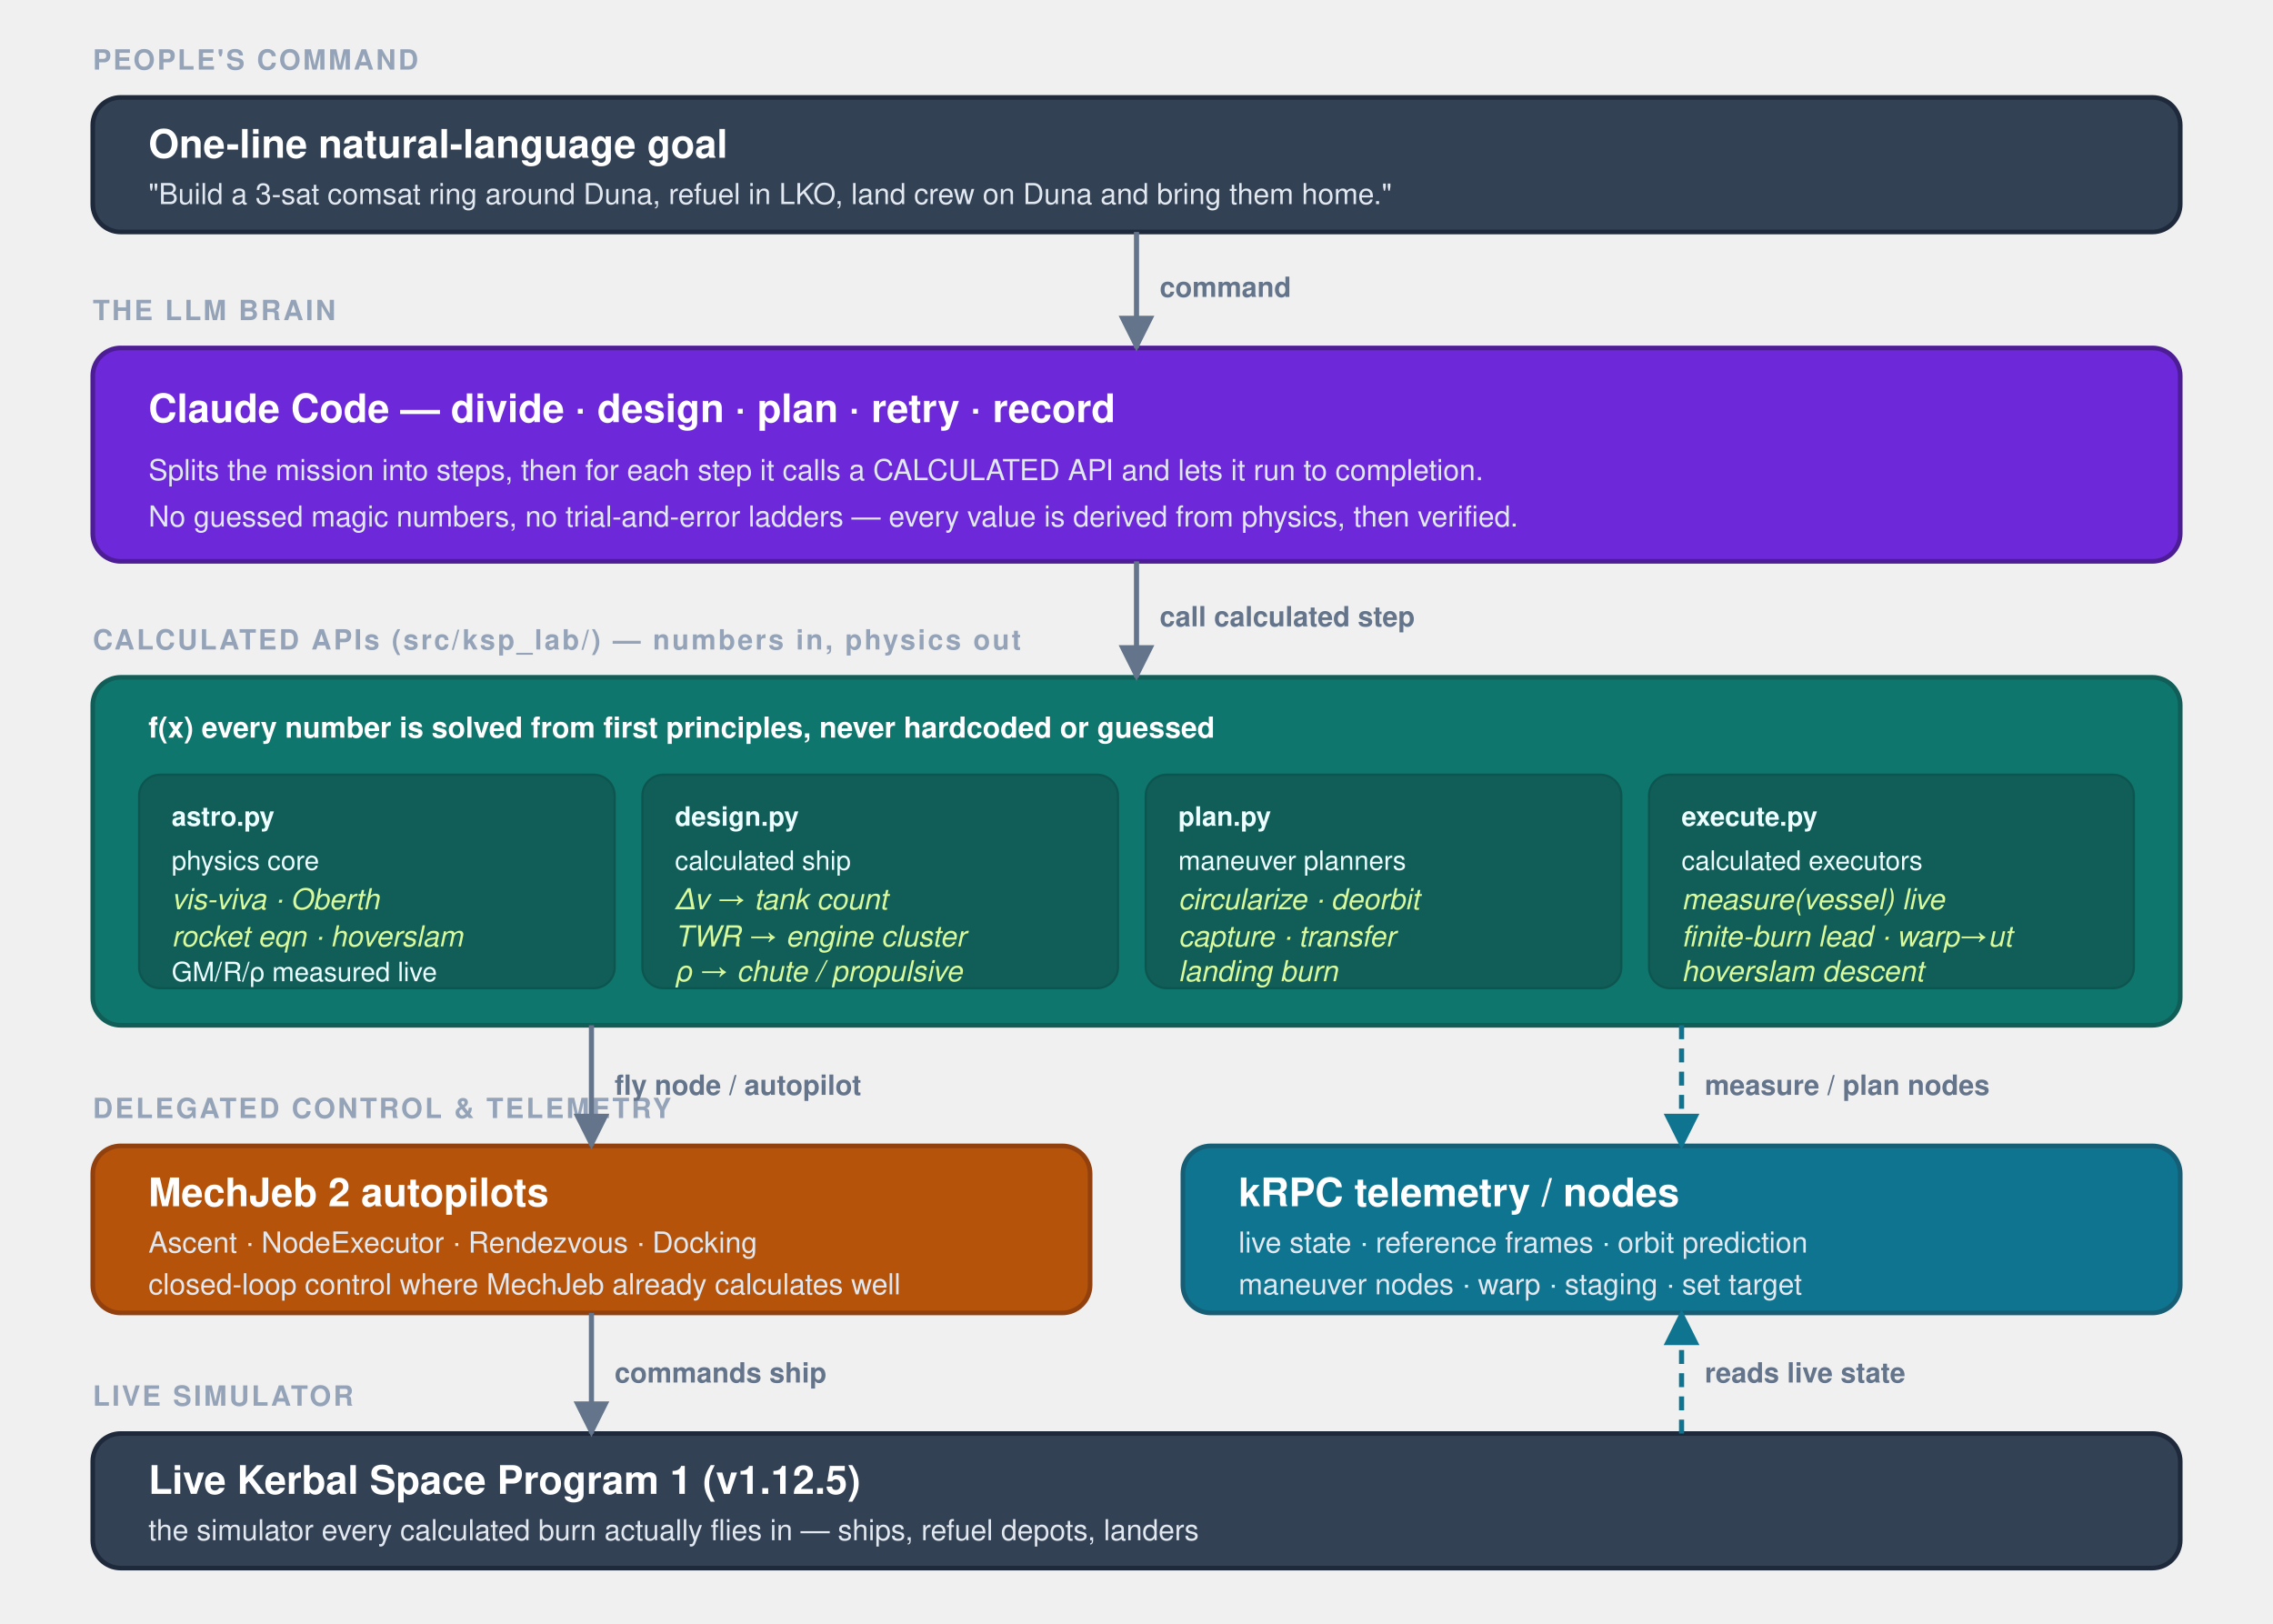
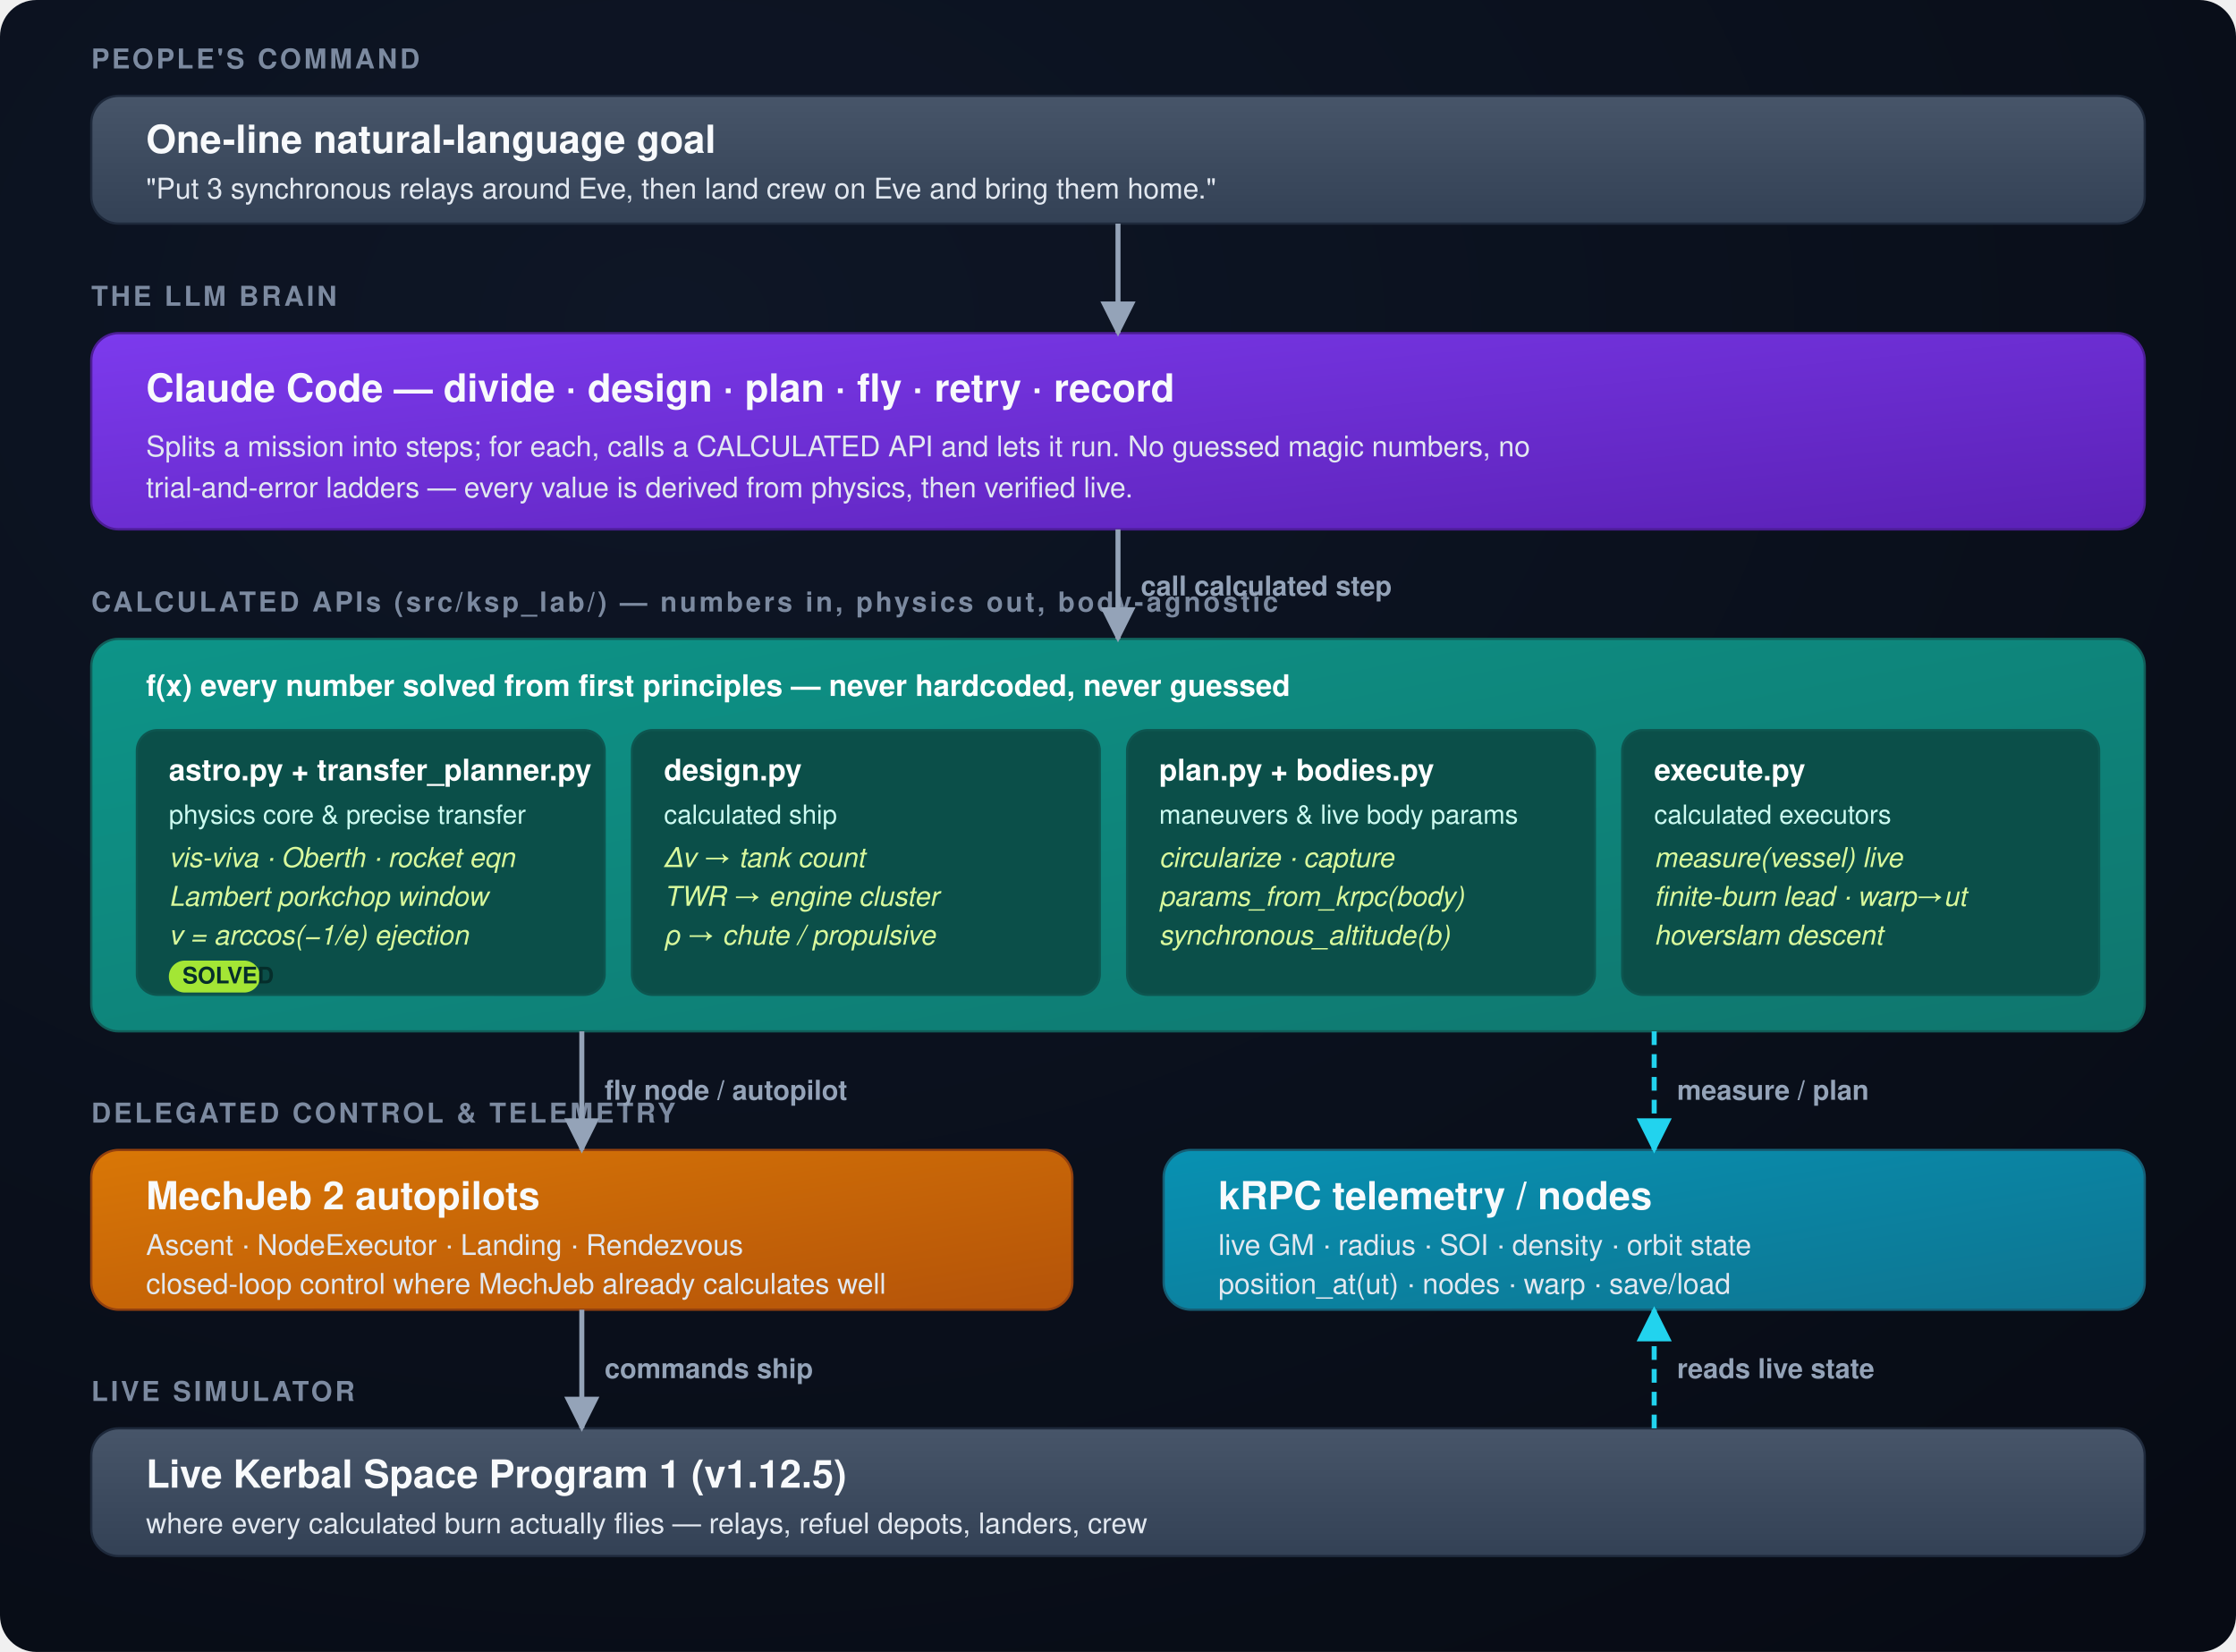
- <svg xmlns="http://www.w3.org/2000/svg" viewBox="0 0 980 700" font-family="Segoe UI, Helvetica, Arial, sans-serif">
+ <svg xmlns="http://www.w3.org/2000/svg" viewBox="0 0 980 724" font-family="Segoe UI, Helvetica, Arial, sans-serif">
  <defs>
    <marker id="arrow" viewBox="0 0 10 10" refX="9" refY="5" markerWidth="7" markerHeight="7" orient="auto-start-reverse">
-       <path d="M0,0 L10,5 L0,10 z" fill="#64748b" />
+       <path d="M0,0 L10,5 L0,10 z" fill="#94a3b8" />
    </marker>
    <marker id="arrowUp" viewBox="0 0 10 10" refX="9" refY="5" markerWidth="7" markerHeight="7" orient="auto-start-reverse">
-       <path d="M0,0 L10,5 L0,10 z" fill="#0e7490" />
+       <path d="M0,0 L10,5 L0,10 z" fill="#22d3ee" />
    </marker>
+     <radialGradient id="bg" cx="30%" cy="20%" r="100%">
+       <stop offset="0%" stop-color="#0e1626" />
+       <stop offset="100%" stop-color="#070b14" />
+     </radialGradient>
+     <linearGradient id="gCmd" x1="0" y1="0" x2="0" y2="1">
+       <stop offset="0%" stop-color="#475569" />
+       <stop offset="100%" stop-color="#334155" />
+     </linearGradient>
+     <linearGradient id="gBrain" x1="0" y1="0" x2="1" y2="1">
+       <stop offset="0%" stop-color="#7c3aed" />
+       <stop offset="100%" stop-color="#5b21b6" />
+     </linearGradient>
+     <linearGradient id="gApi" x1="0" y1="0" x2="1" y2="1">
+       <stop offset="0%" stop-color="#0d9488" />
+       <stop offset="100%" stop-color="#0f766e" />
+     </linearGradient>
+     <linearGradient id="gMj" x1="0" y1="0" x2="1" y2="1">
+       <stop offset="0%" stop-color="#d97706" />
+       <stop offset="100%" stop-color="#b45309" />
+     </linearGradient>
+     <linearGradient id="gKr" x1="0" y1="0" x2="1" y2="1">
+       <stop offset="0%" stop-color="#0891b2" />
+       <stop offset="100%" stop-color="#0e7490" />
+     </linearGradient>
+     <style>
+       .title{font-size:17px;font-weight:800;fill:#f8fafc}.sub{font-size:12.5px;fill:#e2e8f0}
+       .lab{font-size:12px;fill:#94a3b8;font-weight:600}.layer{font-size:12px;fill:#7c8aa0;font-weight:800;letter-spacing:.1em}
+       .eqn{font-size:12px;fill:#d9f99d;font-style:italic}.mod{font-size:13px;font-weight:800;fill:#ffffff}
+       .modd{font-size:11.5px;fill:#ccfbf1}.new{font-size:10px;font-weight:800;fill:#052e2b}
+     </style>
  </defs>
-   <style>
-     .box    { rx: 12; stroke-width: 2; }
-     .title  { font-size: 17px; font-weight: 700; fill: #ffffff; }
-     .sub    { font-size: 12.5px; fill: #e2e8f0; }
-     .lab    { font-size: 12px; fill: #64748b; font-weight: 600; }
-     .layer  { font-size: 12px; fill: #94a3b8; font-weight: 700; letter-spacing: .08em; }
-     .eqn    { font-size: 12.5px; fill: #d9f99d; font-style: italic; }
-     .eqnhd  { font-size: 12.5px; font-weight: 700; fill: #ffffff; }
-     .apisub { font-size: 11.5px; fill: #ecfeff; }
-   </style>
+   <rect x="0" y="0" width="980" height="724" rx="16" fill="url(#bg)" />
  <text x="40" y="30" class="layer">PEOPLE'S COMMAND</text>
-   <rect x="40" y="42" width="900" height="58" class="box" fill="#334155" stroke="#1e293b" />
-   <text x="64" y="68" class="title" font-size="15px">One-line natural-language goal</text>
-   <text x="64" y="88" class="sub">"Build a 3-sat comsat ring around Duna, refuel in LKO, land crew on Duna and bring them home."</text>
-   <text x="40" y="138" class="layer">THE LLM BRAIN</text>
-   <rect x="40" y="150" width="900" height="92" class="box" fill="#6d28d9" stroke="#4c1d95" />
-   <text x="64" y="182" class="title">Claude Code  —  divide · design · plan · retry · record</text>
-   <text x="64" y="207" class="sub">Splits the mission into steps, then for each step it calls a CALCULATED API and lets it run to completion.</text>
-   <text x="64" y="227" class="sub">No guessed magic numbers, no trial-and-error ladders — every value is derived from physics, then verified.</text>
-   <text x="40" y="280" class="layer">CALCULATED APIs  (src/ksp_lab/)  —  numbers in, physics out</text>
-   <rect x="40" y="292" width="900" height="150" class="box" fill="#0f766e" stroke="#115e59" />
-   <text x="64" y="318" class="eqnhd">f(x)  every number is solved from first principles, never hardcoded or guessed</text>
-   <rect x="60" y="334" width="205" height="92" rx="9" fill="#115e59" stroke="#0d5650" />
-   <text x="74" y="356" class="apisub" font-weight="700" fill="#ffffff" font-size="13px">astro.py</text>
-   <text x="74" y="375" class="apisub">physics core</text>
-   <text x="74" y="392" class="eqn">vis-viva · Oberth</text>
-   <text x="74" y="408" class="eqn">rocket eqn · hoverslam</text>
-   <text x="74" y="423" class="apisub">GM/R/ρ measured live</text>
-   <rect x="277" y="334" width="205" height="92" rx="9" fill="#115e59" stroke="#0d5650" />
-   <text x="291" y="356" class="apisub" font-weight="700" fill="#ffffff" font-size="13px">design.py</text>
-   <text x="291" y="375" class="apisub">calculated ship</text>
-   <text x="291" y="392" class="eqn">Δv → tank count</text>
-   <text x="291" y="408" class="eqn">TWR → engine cluster</text>
-   <text x="291" y="423" class="eqn">ρ → chute / propulsive</text>
-   <rect x="494" y="334" width="205" height="92" rx="9" fill="#115e59" stroke="#0d5650" />
-   <text x="508" y="356" class="apisub" font-weight="700" fill="#ffffff" font-size="13px">plan.py</text>
-   <text x="508" y="375" class="apisub">maneuver planners</text>
-   <text x="508" y="392" class="eqn">circularize · deorbit</text>
-   <text x="508" y="408" class="eqn">capture · transfer</text>
-   <text x="508" y="423" class="eqn">landing burn</text>
-   <rect x="711" y="334" width="209" height="92" rx="9" fill="#115e59" stroke="#0d5650" />
-   <text x="725" y="356" class="apisub" font-weight="700" fill="#ffffff" font-size="13px">execute.py</text>
-   <text x="725" y="375" class="apisub">calculated executors</text>
-   <text x="725" y="392" class="eqn">measure(vessel) live</text>
-   <text x="725" y="408" class="eqn">finite-burn lead · warp→ut</text>
-   <text x="725" y="423" class="eqn">hoverslam descent</text>
-   <text x="40" y="482" class="layer">DELEGATED CONTROL  &amp;  TELEMETRY</text>
-   <rect x="40" y="494" width="430" height="72" class="box" fill="#b45309" stroke="#92400e" />
-   <text x="64" y="520" class="title" font-size="15px">MechJeb 2 autopilots</text>
-   <text x="64" y="540" class="sub">Ascent · NodeExecutor · Rendezvous · Docking</text>
-   <text x="64" y="558" class="sub">closed-loop control where MechJeb already calculates well</text>
-   <rect x="510" y="494" width="430" height="72" class="box" fill="#0e7490" stroke="#155e75" />
-   <text x="534" y="520" class="title" font-size="15px">kRPC telemetry / nodes</text>
-   <text x="534" y="540" class="sub">live state · reference frames · orbit prediction</text>
-   <text x="534" y="558" class="sub">maneuver nodes · warp · staging · set target</text>
-   <text x="40" y="606" class="layer">LIVE SIMULATOR</text>
-   <rect x="40" y="618" width="900" height="58" class="box" fill="#334155" stroke="#1e293b" />
-   <text x="64" y="644" class="title" font-size="15px">Live Kerbal Space Program 1  (v1.12.5)</text>
-   <text x="64" y="664" class="sub">the simulator every calculated burn actually flies in — ships, refuel depots, landers</text>
-   <path d="M490,100 L490,150" stroke="#64748b" stroke-width="2.2" fill="none" marker-end="url(#arrow)" />
-   <text x="500" y="128" class="lab">command</text>
-   <path d="M490,242 L490,292" stroke="#64748b" stroke-width="2.2" fill="none" marker-end="url(#arrow)" />
-   <text x="500" y="270" class="lab">call calculated step</text>
-   <path d="M255,442 L255,494" stroke="#64748b" stroke-width="2.2" fill="none" marker-end="url(#arrow)" />
-   <text x="265" y="472" class="lab">fly node / autopilot</text>
-   <path d="M725,442 L725,494" stroke="#0e7490" stroke-width="2.2" fill="none" stroke-dasharray="6 4" marker-end="url(#arrowUp)" />
-   <text x="735" y="472" class="lab" fill="#0e7490">measure / plan nodes</text>
-   <path d="M255,566 L255,618" stroke="#64748b" stroke-width="2.2" fill="none" marker-end="url(#arrow)" />
-   <text x="265" y="596" class="lab">commands ship</text>
-   <path d="M725,618 L725,566" stroke="#0e7490" stroke-width="2.2" fill="none" stroke-dasharray="6 4" marker-end="url(#arrowUp)" />
-   <text x="735" y="596" class="lab" fill="#0e7490">reads live state</text>
+   <rect x="40" y="42" width="900" height="56" rx="12" fill="url(#gCmd)" stroke="#1e293b" />
+   <text x="64" y="67" class="title" font-size="15px">One-line natural-language goal</text>
+   <text x="64" y="87" class="sub">"Put 3 synchronous relays around Eve, then land crew on Eve and bring them home."</text>
+   <text x="40" y="134" class="layer">THE LLM BRAIN</text>
+   <rect x="40" y="146" width="900" height="86" rx="12" fill="url(#gBrain)" stroke="#4c1d95" />
+   <text x="64" y="176" class="title">Claude Code — divide · design · plan · fly · retry · record</text>
+   <text x="64" y="200" class="sub">Splits a mission into steps; for each, calls a CALCULATED API and lets it run. No guessed magic numbers, no</text>
+   <text x="64" y="218" class="sub">trial-and-error ladders — every value is derived from physics, then verified live.</text>
+   <text x="40" y="268" class="layer">CALCULATED APIs  (src/ksp_lab/)  —  numbers in, physics out, body-agnostic</text>
+   <rect x="40" y="280" width="900" height="172" rx="12" fill="url(#gApi)" stroke="#115e59" />
+   <text x="64" y="305" class="mod" font-size="13px">f(x)  every number solved from first principles — never hardcoded, never guessed</text>
+   <g>
+     <rect x="60" y="320" width="205" height="116" rx="9" fill="#0b4f49" stroke="#0d5650" />
+     <text x="74" y="342" class="mod">astro.py + transfer_planner.py</text>
+     <text x="74" y="361" class="modd">physics core &amp; precise transfer</text>
+     <text x="74" y="380" class="eqn">vis-viva · Oberth · rocket eqn</text>
+     <text x="74" y="397" class="eqn">Lambert porkchop window</text>
+     <text x="74" y="414" class="eqn">ν = arccos(−1/e) ejection</text>
+     <rect x="74" y="421" width="40" height="14" rx="7" fill="#a3e635" />
+     <text x="80" y="431" class="new">SOLVED</text>
+     <rect x="277" y="320" width="205" height="116" rx="9" fill="#0b4f49" stroke="#0d5650" />
+     <text x="291" y="342" class="mod">design.py</text>
+     <text x="291" y="361" class="modd">calculated ship</text>
+     <text x="291" y="380" class="eqn">Δv → tank count</text>
+     <text x="291" y="397" class="eqn">TWR → engine cluster</text>
+     <text x="291" y="414" class="eqn">ρ → chute / propulsive</text>
+     <rect x="494" y="320" width="205" height="116" rx="9" fill="#0b4f49" stroke="#0d5650" />
+     <text x="508" y="342" class="mod">plan.py + bodies.py</text>
+     <text x="508" y="361" class="modd">maneuvers &amp; live body params</text>
+     <text x="508" y="380" class="eqn">circularize · capture</text>
+     <text x="508" y="397" class="eqn">params_from_krpc(body)</text>
+     <text x="508" y="414" class="eqn">synchronous_altitude(b)</text>
+     <rect x="711" y="320" width="209" height="116" rx="9" fill="#0b4f49" stroke="#0d5650" />
+     <text x="725" y="342" class="mod">execute.py</text>
+     <text x="725" y="361" class="modd">calculated executors</text>
+     <text x="725" y="380" class="eqn">measure(vessel) live</text>
+     <text x="725" y="397" class="eqn">finite-burn lead · warp→ut</text>
+     <text x="725" y="414" class="eqn">hoverslam descent</text>
+   </g>
+   <text x="40" y="492" class="layer">DELEGATED CONTROL  &amp;  TELEMETRY</text>
+   <rect x="40" y="504" width="430" height="70" rx="12" fill="url(#gMj)" stroke="#92400e" />
+   <text x="64" y="530" class="title" font-size="15px">MechJeb 2 autopilots</text>
+   <text x="64" y="550" class="sub">Ascent · NodeExecutor · Landing · Rendezvous</text>
+   <text x="64" y="567" class="sub">closed-loop control where MechJeb already calculates well</text>
+   <rect x="510" y="504" width="430" height="70" rx="12" fill="url(#gKr)" stroke="#155e75" />
+   <text x="534" y="530" class="title" font-size="15px">kRPC telemetry / nodes</text>
+   <text x="534" y="550" class="sub">live GM · radius · SOI · density · orbit state</text>
+   <text x="534" y="567" class="sub">position_at(ut) · nodes · warp · save/load</text>
+   <text x="40" y="614" class="layer">LIVE SIMULATOR</text>
+   <rect x="40" y="626" width="900" height="56" rx="12" fill="url(#gCmd)" stroke="#1e293b" />
+   <text x="64" y="652" class="title" font-size="15px">Live Kerbal Space Program 1  (v1.12.5)</text>
+   <text x="64" y="672" class="sub">where every calculated burn actually flies — relays, refuel depots, landers, crew</text>
+   <path d="M490,98 L490,146" stroke="#94a3b8" stroke-width="2.2" fill="none" marker-end="url(#arrow)" />
+   <path d="M490,232 L490,280" stroke="#94a3b8" stroke-width="2.2" fill="none" marker-end="url(#arrow)" />
+   <text x="500" y="261" class="lab">call calculated step</text>
+   <path d="M255,452 L255,504" stroke="#94a3b8" stroke-width="2.2" fill="none" marker-end="url(#arrow)" />
+   <text x="265" y="482" class="lab">fly node / autopilot</text>
+   <path d="M725,452 L725,504" stroke="#22d3ee" stroke-width="2.2" fill="none" stroke-dasharray="6 4" marker-end="url(#arrowUp)" />
+   <text x="735" y="482" class="lab" fill="#22d3ee">measure / plan</text>
+   <path d="M255,574 L255,626" stroke="#94a3b8" stroke-width="2.2" fill="none" marker-end="url(#arrow)" />
+   <text x="265" y="604" class="lab">commands ship</text>
+   <path d="M725,626 L725,574" stroke="#22d3ee" stroke-width="2.2" fill="none" stroke-dasharray="6 4" marker-end="url(#arrowUp)" />
+   <text x="735" y="604" class="lab" fill="#22d3ee">reads live state</text>
</svg>
